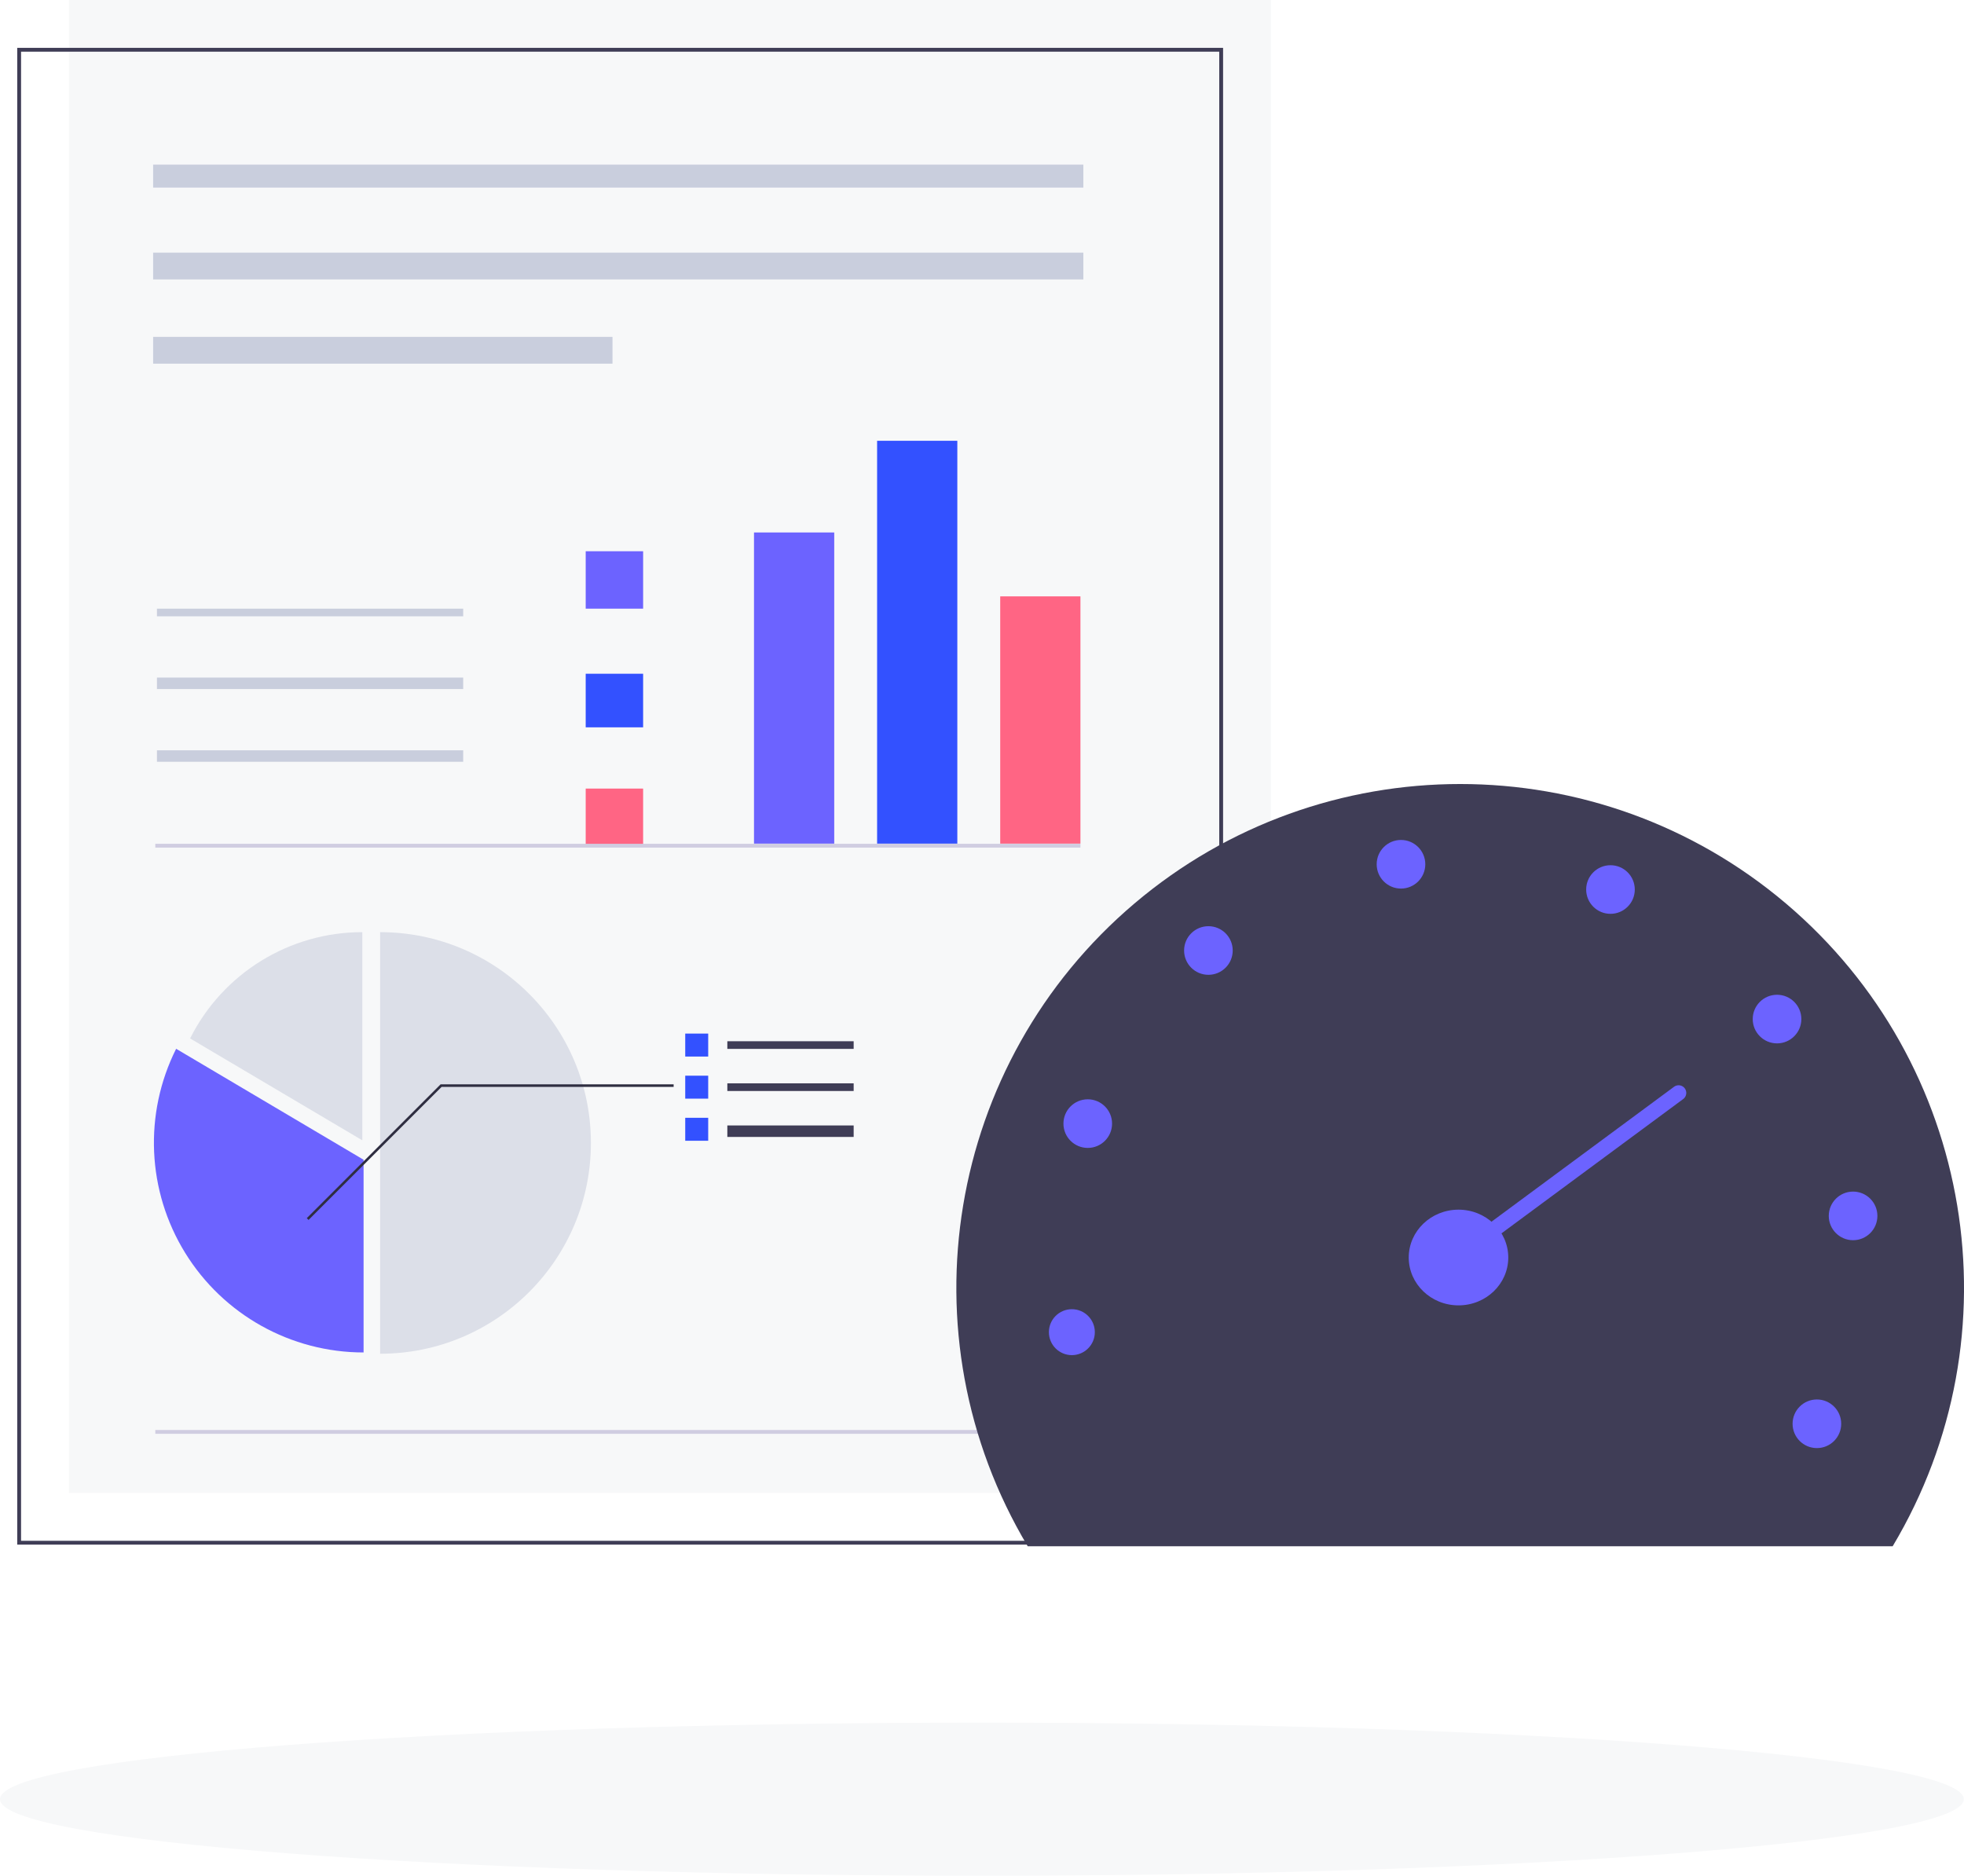
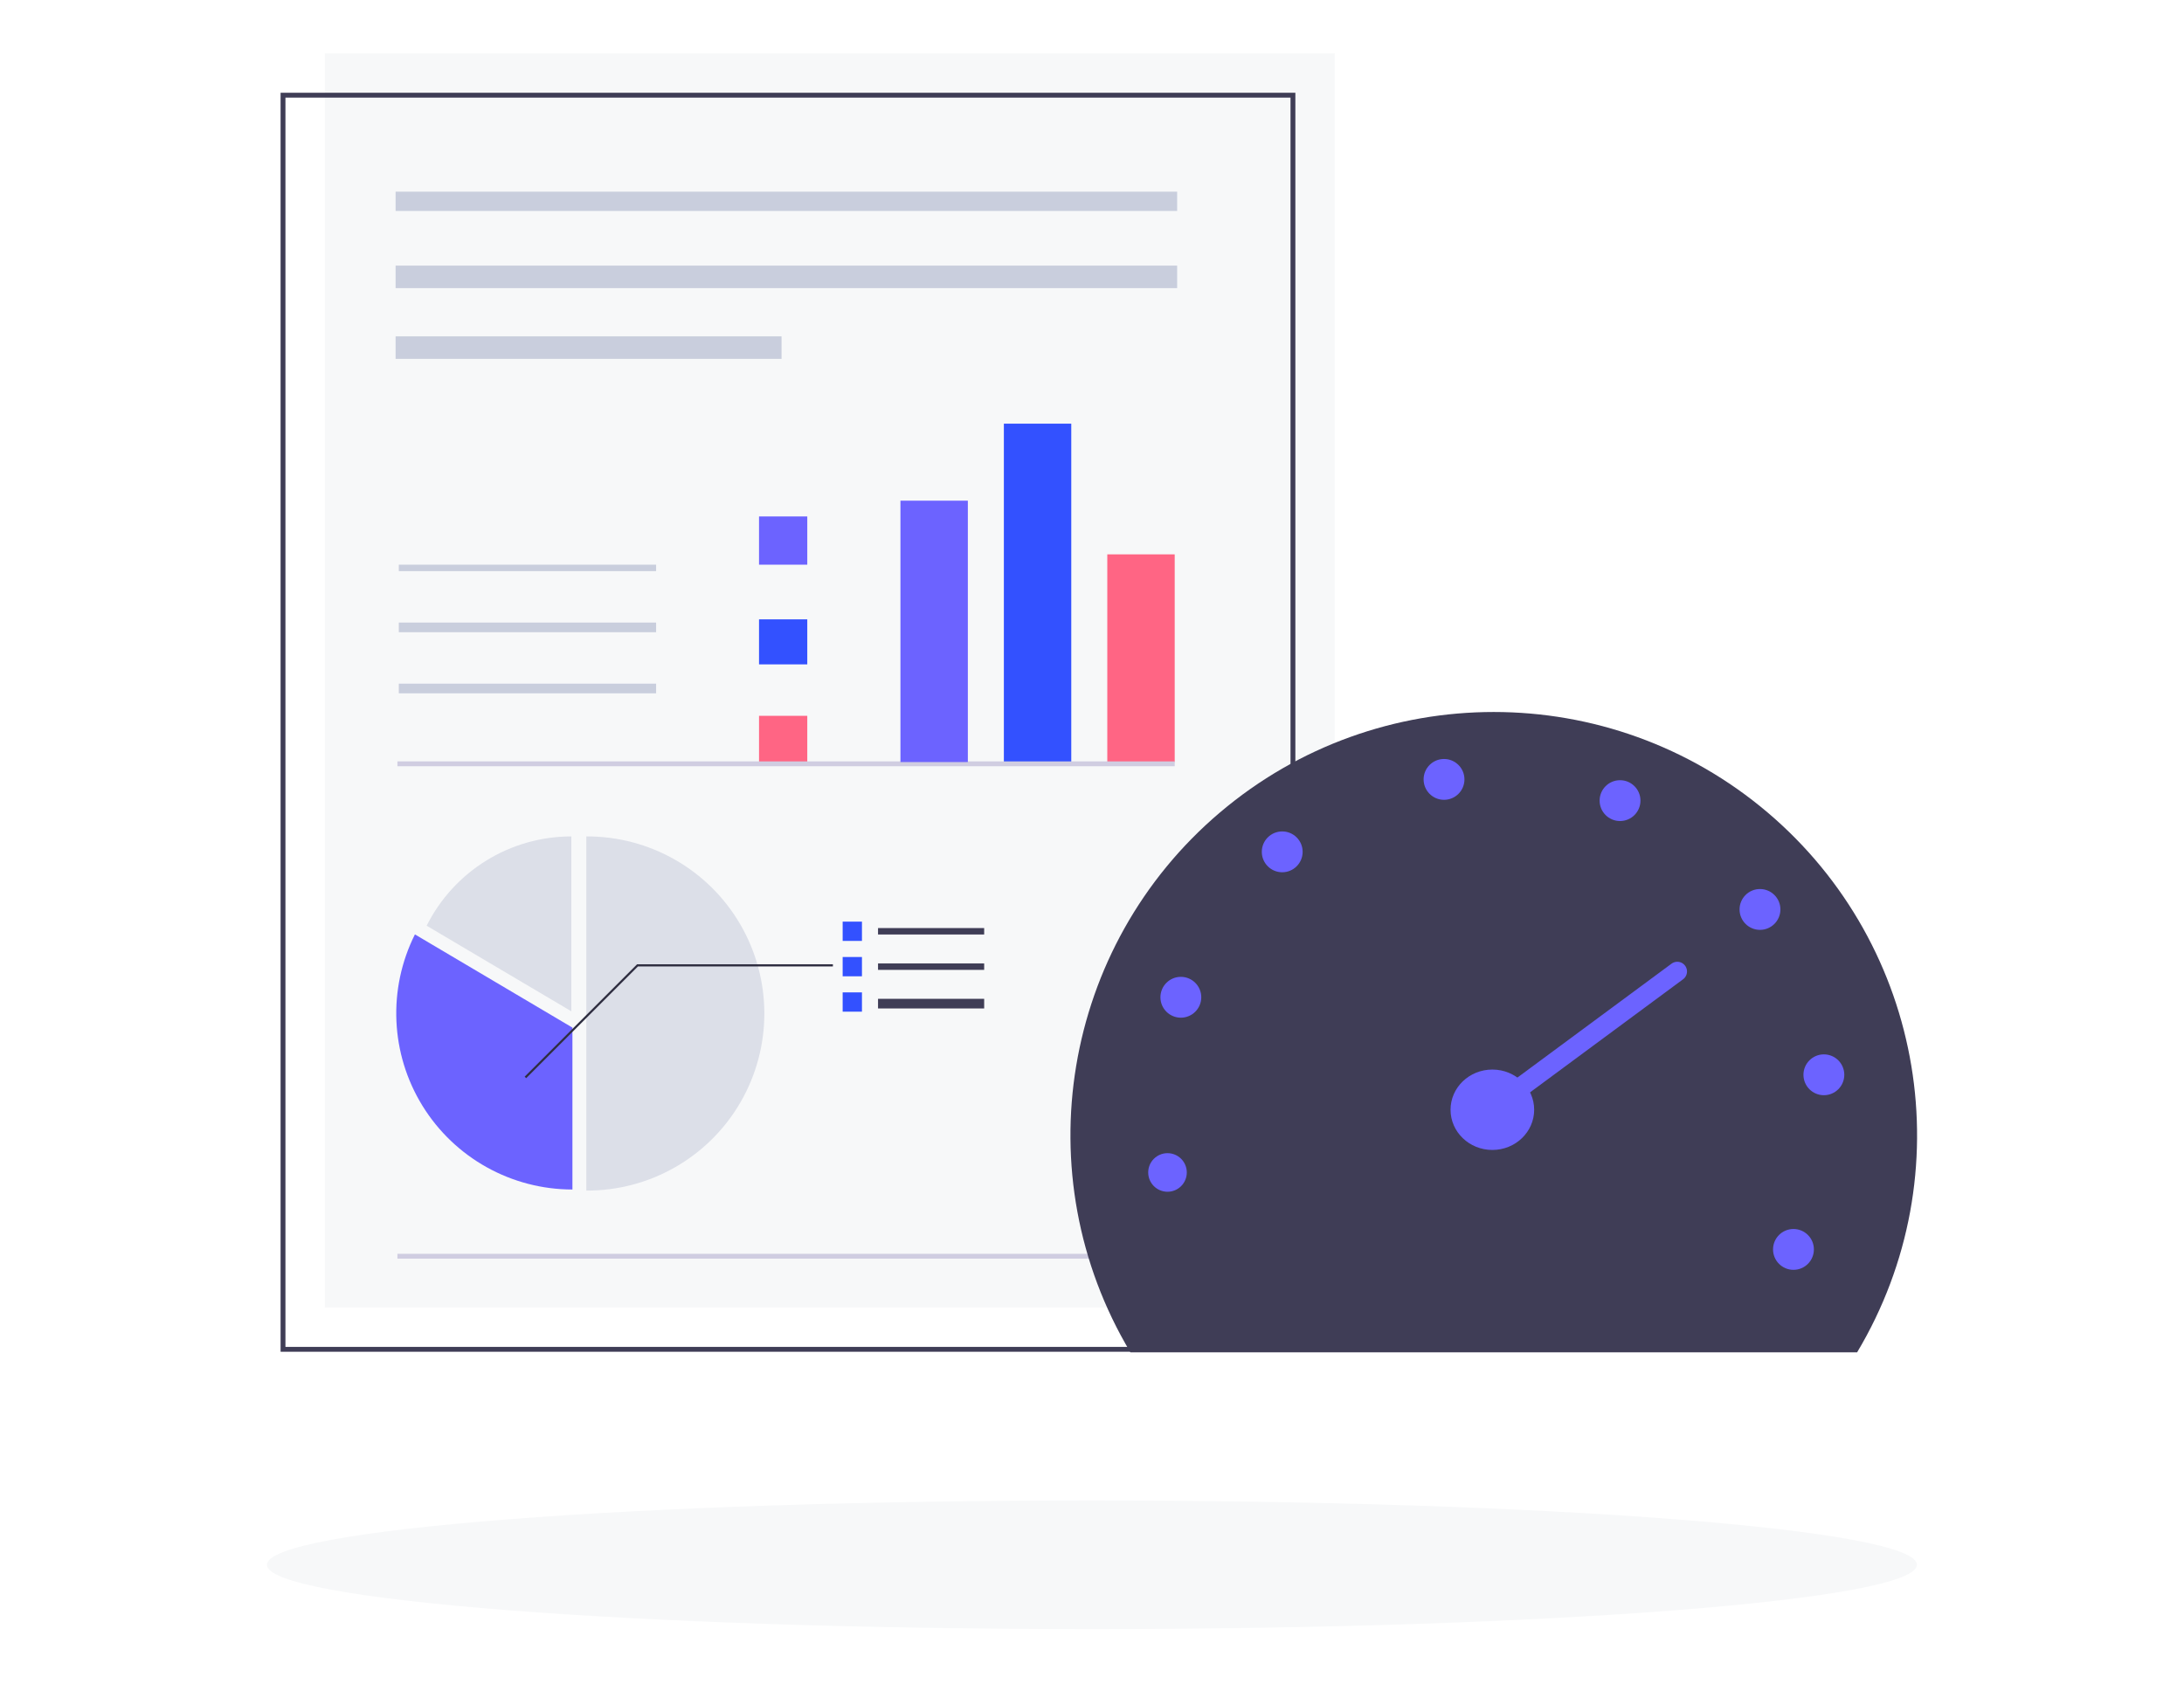
- <svg xmlns="http://www.w3.org/2000/svg" width="513.049" height="490">
-   <g data-name="Group 1935">
-     <g data-name="Group 1344" transform="translate(-591 -5314)">
-       <g data-name="Group 1313" transform="translate(0 134)">
-         <path data-name="Rectangle 2062" fill="#f7f8f9" d="M609 5180h314v390H609z" />
-         <path data-name="Rectangle 2063" fill="none" stroke="#3f3d56" d="M596 5193h314v390H596z" />
-         <path data-name="Rectangle 2044" fill="#3351ff" d="M744 5356h15v14h-15z" />
-         <path data-name="Rectangle 2045" fill="#ff6584" d="M744 5386h15v15h-15z" />
-         <path data-name="Rectangle 2047" fill="#3351ff" d="M820.123 5400.378v-105.231h20.957v105.231z" />
-         <path data-name="Rectangle 2048" fill="#ff6584" d="M852.282 5400.378v-64.59h20.957v64.59z" />
-         <path data-name="Path 5544" d="M637.012 5453.972a54.785 54.785 0 0048.965 79.329v-50.345z" fill="#6c63ff" />
-         <path data-name="Line 87" fill="none" stroke="#d0cde1" d="M873.238 5400.923H631.569" />
-         <path data-name="Line 88" fill="none" stroke="#d0cde1" d="M873.238 5554.052H631.569" />
-         <ellipse data-name="Ellipse 236" cx="5.5" cy="5" rx="5.5" ry="5" transform="translate(863 5483)" fill="#6c63ff" />
-         <g data-name="Group 1298" fill="#3351ff">
-           <path data-name="Rectangle 2068" d="M770 5450h6v6h-6z" />
-           <path data-name="Rectangle 2076" d="M770 5461h6v6h-6z" />
-           <path data-name="Rectangle 2077" d="M770 5472h6v6h-6z" />
+ <svg xmlns="http://www.w3.org/2000/svg" width="450" height="347" viewBox="0 0 450 347">
+   <defs>
+     <clipPath id="clip-path">
+       <rect id="矩形_3680" data-name="矩形 3680" width="450" height="347" transform="translate(951 2866)" fill="none" stroke="#707070" stroke-width="1" />
+     </clipPath>
+   </defs>
+   <g id="蒙版组_125" data-name="蒙版组 125" transform="translate(-951 -2866)" clip-path="url(#clip-path)">
+     <g id="组_1935" data-name="组 1935" transform="translate(415 -2419)">
+       <g id="组_1344" data-name="组 1344" transform="translate(591 5296)">
+         <g id="组_1313" data-name="组 1313" transform="translate(3.314 0)">
+           <rect id="矩形_2062" data-name="矩形 2062" width="208.089" height="258.455" transform="translate(8.615 0)" fill="#f7f8f9" />
+           <rect id="矩形_2063" data-name="矩形 2063" width="208.089" height="258.455" transform="translate(0 8.615)" fill="none" stroke="#3f3d56" stroke-width="1" />
+           <rect id="矩形_2044" data-name="矩形 2044" width="9.941" height="9.278" transform="translate(98.08 116.636)" fill="#3351ff" />
+           <rect id="矩形_2045" data-name="矩形 2045" width="9.941" height="9.941" transform="translate(98.08 136.517)" fill="#ff6584" />
+           <rect id="矩形_2047" data-name="矩形 2047" width="69.737" height="13.888" transform="translate(148.528 146.046) rotate(-90)" fill="#3351ff" />
+           <rect id="矩形_2048" data-name="矩形 2048" width="42.804" height="13.888" transform="translate(169.839 146.046) rotate(-90)" fill="#ff6584" />
+           <path id="路径_5544" data-name="路径 5544" d="M419.847,154.454A36.306,36.306,0,0,0,452.3,207.025V173.661Z" transform="translate(-392.668 27.109)" fill="#6c63ff" />
+           <line id="直线_87" data-name="直线 87" x1="160.155" transform="translate(23.572 146.407)" fill="none" stroke="#d0cde1" stroke-width="1" />
+           <line id="直线_88" data-name="直线 88" x1="160.155" transform="translate(23.572 247.886)" fill="none" stroke="#d0cde1" stroke-width="1" />
+           <ellipse id="椭圆_236" data-name="椭圆 236" cx="3.645" cy="3.314" rx="3.645" ry="3.314" transform="translate(176.942 200.8)" fill="#6c63ff" />
+           <g id="组_1298" data-name="组 1298" transform="translate(115.311 178.93)">
+             <rect id="矩形_2068" data-name="矩形 2068" width="3.976" height="3.976" fill="#3351ff" />
+             <rect id="矩形_2076" data-name="矩形 2076" width="3.976" height="3.976" transform="translate(0 7.29)" fill="#3351ff" />
+             <rect id="矩形_2077" data-name="矩形 2077" width="3.976" height="3.976" transform="translate(0 14.58)" fill="#3351ff" />
+           </g>
+           <rect id="矩形_2078" data-name="矩形 2078" width="9.941" height="9.941" transform="translate(98.08 95.43)" fill="#6c63ff" />
+           <rect id="矩形_2079" data-name="矩形 2079" width="53.866" height="13.888" transform="translate(127.216 146.046) rotate(-90)" fill="#6c63ff" />
+           <g id="组_1295" data-name="组 1295" transform="translate(122.6 180.256)">
+             <rect id="矩形_2067" data-name="矩形 2067" width="21.869" height="1.325" transform="translate(0 0)" fill="#3f3d56" />
+             <rect id="矩形_2069" data-name="矩形 2069" width="21.869" height="1.325" transform="translate(0 7.29)" fill="#3f3d56" />
+             <rect id="矩形_2071" data-name="矩形 2071" width="21.869" height="1.988" transform="translate(0 14.58)" fill="#3f3d56" />
+           </g>
+           <g id="组_1296" data-name="组 1296" transform="translate(23.195 28.496)">
+             <rect id="矩形_2064" data-name="矩形 2064" width="161.037" height="3.976" fill="#c9cedd" />
+             <rect id="矩形_2065" data-name="矩形 2065" width="161.037" height="4.639" transform="translate(0 15.242)" fill="#c9cedd" />
+             <rect id="矩形_2066" data-name="矩形 2066" width="79.525" height="4.639" transform="translate(0 29.822)" fill="#c9cedd" />
+             <path id="路径_5542" data-name="路径 5542" d="M591,61.441v72.985a36.493,36.493,0,1,0,0-72.985Z" transform="translate(-551.704 71.434)" fill="#dcdfe8" />
+             <path id="路径_5543" data-name="路径 5543" d="M474.288,68.694a33.344,33.344,0,0,0-29.812,18.4l29.812,17.639Z" transform="translate(-438.075 64.181)" fill="#dcdfe8" />
+             <rect id="矩形_2073" data-name="矩形 2073" width="53.016" height="1.325" transform="translate(0.663 76.874)" fill="#c9cedd" />
+             <rect id="矩形_2074" data-name="矩形 2074" width="53.016" height="1.988" transform="translate(0.663 88.802)" fill="#c9cedd" />
+             <rect id="矩形_2075" data-name="矩形 2075" width="53.016" height="1.988" transform="translate(0.663 101.394)" fill="#c9cedd" />
+           </g>
+           <path id="路径_5636" data-name="路径 5636" d="M437.6,167.473l-.311-.311L460.455,144H500.8v.44H460.637Z" transform="translate(-387.5 43.718)" fill="#2f2e41" />
        </g>
-         <path data-name="Rectangle 2078" fill="#6c63ff" d="M744 5324h15v15h-15z" />
-         <path data-name="Rectangle 2079" fill="#6c63ff" d="M787.965 5400.378v-81.282h20.957v81.282z" />
-         <g data-name="Group 1295" fill="#3f3d56">
-           <path data-name="Rectangle 2067" d="M781 5452h33v2h-33z" />
-           <path data-name="Rectangle 2069" d="M781 5463h33v2h-33z" />
-           <path data-name="Rectangle 2071" d="M781 5474h33v3h-33z" />
+         <g id="组_1314" data-name="组 1314" transform="translate(165.564 135.711)">
+           <path id="路径_5206" data-name="路径 5206" d="M256.086,594.975a87.218,87.218,0,1,0-149.737,0Z" transform="translate(-94 -463)" fill="#3f3d56" />
+           <line id="直线_81" data-name="直线 81" y1="28.165" x2="38.106" transform="translate(86.927 53.491)" fill="none" stroke="#6c63ff" stroke-linecap="round" stroke-miterlimit="10" stroke-width="4" />
+           <g id="组_1241" data-name="组 1241" transform="translate(16.017 9.7)">
+             <circle id="椭圆_126" data-name="椭圆 126" cx="3.976" cy="3.976" r="3.976" transform="translate(0 81.234)" fill="#6c63ff" />
+             <circle id="椭圆_127" data-name="椭圆 127" cx="4.208" cy="4.208" r="4.208" transform="translate(2.518 44.898)" fill="#6c63ff" />
+             <circle id="椭圆_128" data-name="椭圆 128" cx="4.208" cy="4.208" r="4.208" transform="translate(23.405 14.93)" fill="#6c63ff" />
+             <circle id="椭圆_129" data-name="椭圆 129" cx="4.208" cy="4.208" r="4.208" transform="translate(56.744)" fill="#6c63ff" />
+             <circle id="椭圆_130" data-name="椭圆 130" cx="4.208" cy="4.208" r="4.208" transform="translate(93.01 4.373)" fill="#6c63ff" />
+             <circle id="椭圆_131" data-name="椭圆 131" cx="4.208" cy="4.208" r="4.208" transform="translate(121.845 26.8)" fill="#6c63ff" />
+             <circle id="椭圆_132" data-name="椭圆 132" cx="4.208" cy="4.208" r="4.208" transform="translate(135.009 60.874)" fill="#6c63ff" />
+             <circle id="椭圆_133" data-name="椭圆 133" cx="4.208" cy="4.208" r="4.208" transform="translate(128.744 96.862)" fill="#6c63ff" />
+           </g>
+           <ellipse id="椭圆_151" data-name="椭圆 151" cx="8.615" cy="8.284" rx="8.615" ry="8.284" transform="translate(78.312 73.704)" fill="#6c63ff" />
        </g>
-         <g data-name="Group 1296">
-           <path data-name="Rectangle 2064" fill="#c9cedd" d="M631 5223h243v6H631z" />
-           <path data-name="Rectangle 2065" fill="#c9cedd" d="M631 5246h243v7H631z" />
-           <path data-name="Rectangle 2066" fill="#c9cedd" d="M631 5268h120v7H631z" />
-           <path data-name="Path 5542" d="M690.296 5423.504v110.132a55.066 55.066 0 100-110.132z" fill="#dcdfe8" />
-           <path data-name="Path 5543" d="M685.644 5423.504a50.315 50.315 0 00-44.986 27.763l44.986 26.617z" fill="#dcdfe8" />
-           <path data-name="Rectangle 2073" fill="#c9cedd" d="M632 5339h80v2h-80z" />
-           <path data-name="Rectangle 2074" fill="#c9cedd" d="M632 5357h80v3h-80z" />
-           <path data-name="Rectangle 2075" fill="#c9cedd" d="M632 5376h80v3h-80z" />
-         </g>
-         <path data-name="Path 5636" d="M671.606 5498.681l-.469-.469 34.951-34.951h60.882v.664h-60.607z" fill="#2f2e41" />
+         <ellipse id="椭圆_261" data-name="椭圆 261" cx="169.984" cy="13.254" rx="169.984" ry="13.254" transform="translate(0 298.217)" fill="#f7f8f9" />
      </g>
-       <g data-name="Group 1314" transform="translate(0 135)">
-         <path data-name="Path 5206" d="M1085.413 5582.928a131.609 131.609 0 10-225.948 0z" fill="#3f3d56" />
-         <path data-name="Line 81" fill="none" stroke="#6c63ff" stroke-linecap="round" stroke-miterlimit="10" stroke-width="4" d="M972 5507l57.5-42.5" />
-         <g data-name="Group 1241" transform="translate(864.851 5398.42)" fill="#6c63ff">
-           <circle data-name="Ellipse 126" cx="6" cy="6" r="6" transform="translate(.149 122.58)" />
-           <circle data-name="Ellipse 127" cx="6.35" cy="6.35" r="6.35" transform="translate(3.949 67.75)" />
-           <circle data-name="Ellipse 128" cx="6.35" cy="6.35" r="6.35" transform="translate(35.467 22.529)" />
-           <circle data-name="Ellipse 129" cx="6.35" cy="6.35" r="6.35" transform="translate(85.774)" />
-           <circle data-name="Ellipse 130" cx="6.35" cy="6.35" r="6.35" transform="translate(140.498 6.599)" />
-           <circle data-name="Ellipse 131" cx="6.35" cy="6.35" r="6.35" transform="translate(184.008 40.44)" />
-           <circle data-name="Ellipse 132" cx="6.35" cy="6.35" r="6.35" transform="translate(203.873 91.857)" />
-           <circle data-name="Ellipse 133" cx="6.35" cy="6.35" r="6.35" transform="translate(194.42 146.162)" />
-         </g>
-         <ellipse data-name="Ellipse 151" cx="13" cy="12.5" rx="13" ry="12.5" transform="translate(959 5495)" fill="#6c63ff" />
-       </g>
-       <ellipse data-name="Ellipse 261" cx="256.5" cy="20" rx="256.5" ry="20" transform="translate(591 5764)" fill="#f7f8f9" />
    </g>
  </g>
</svg>
